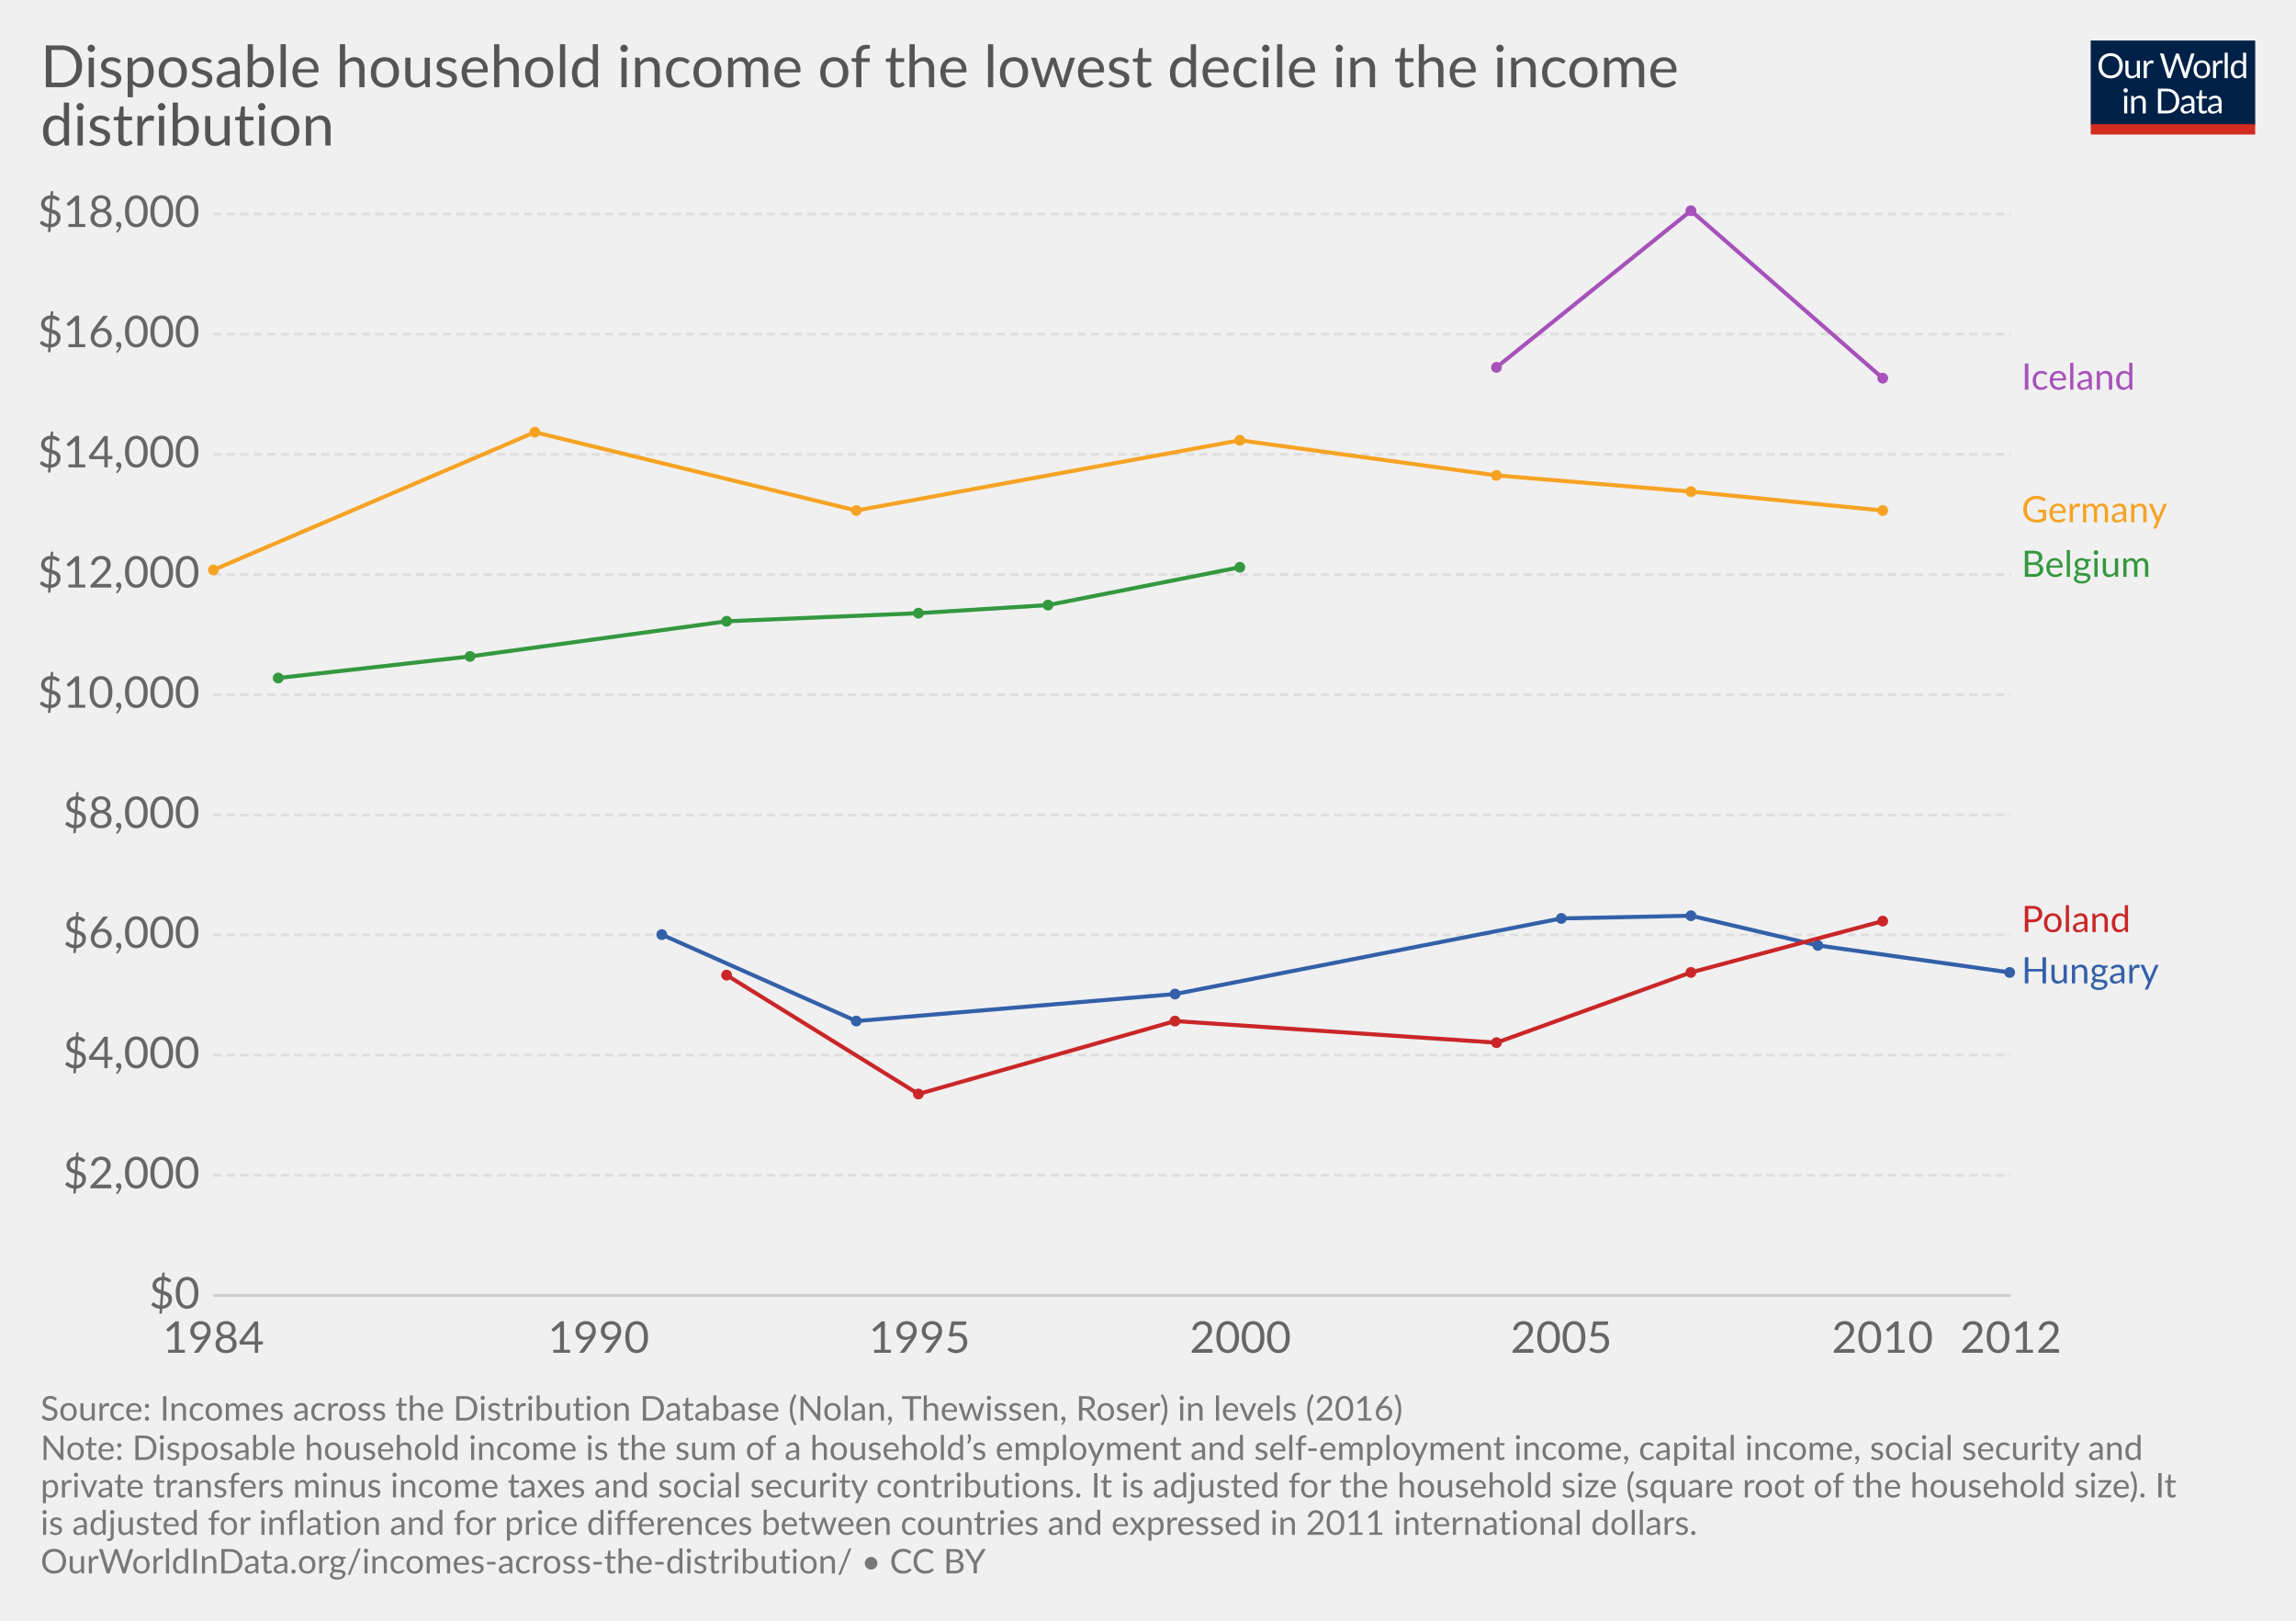
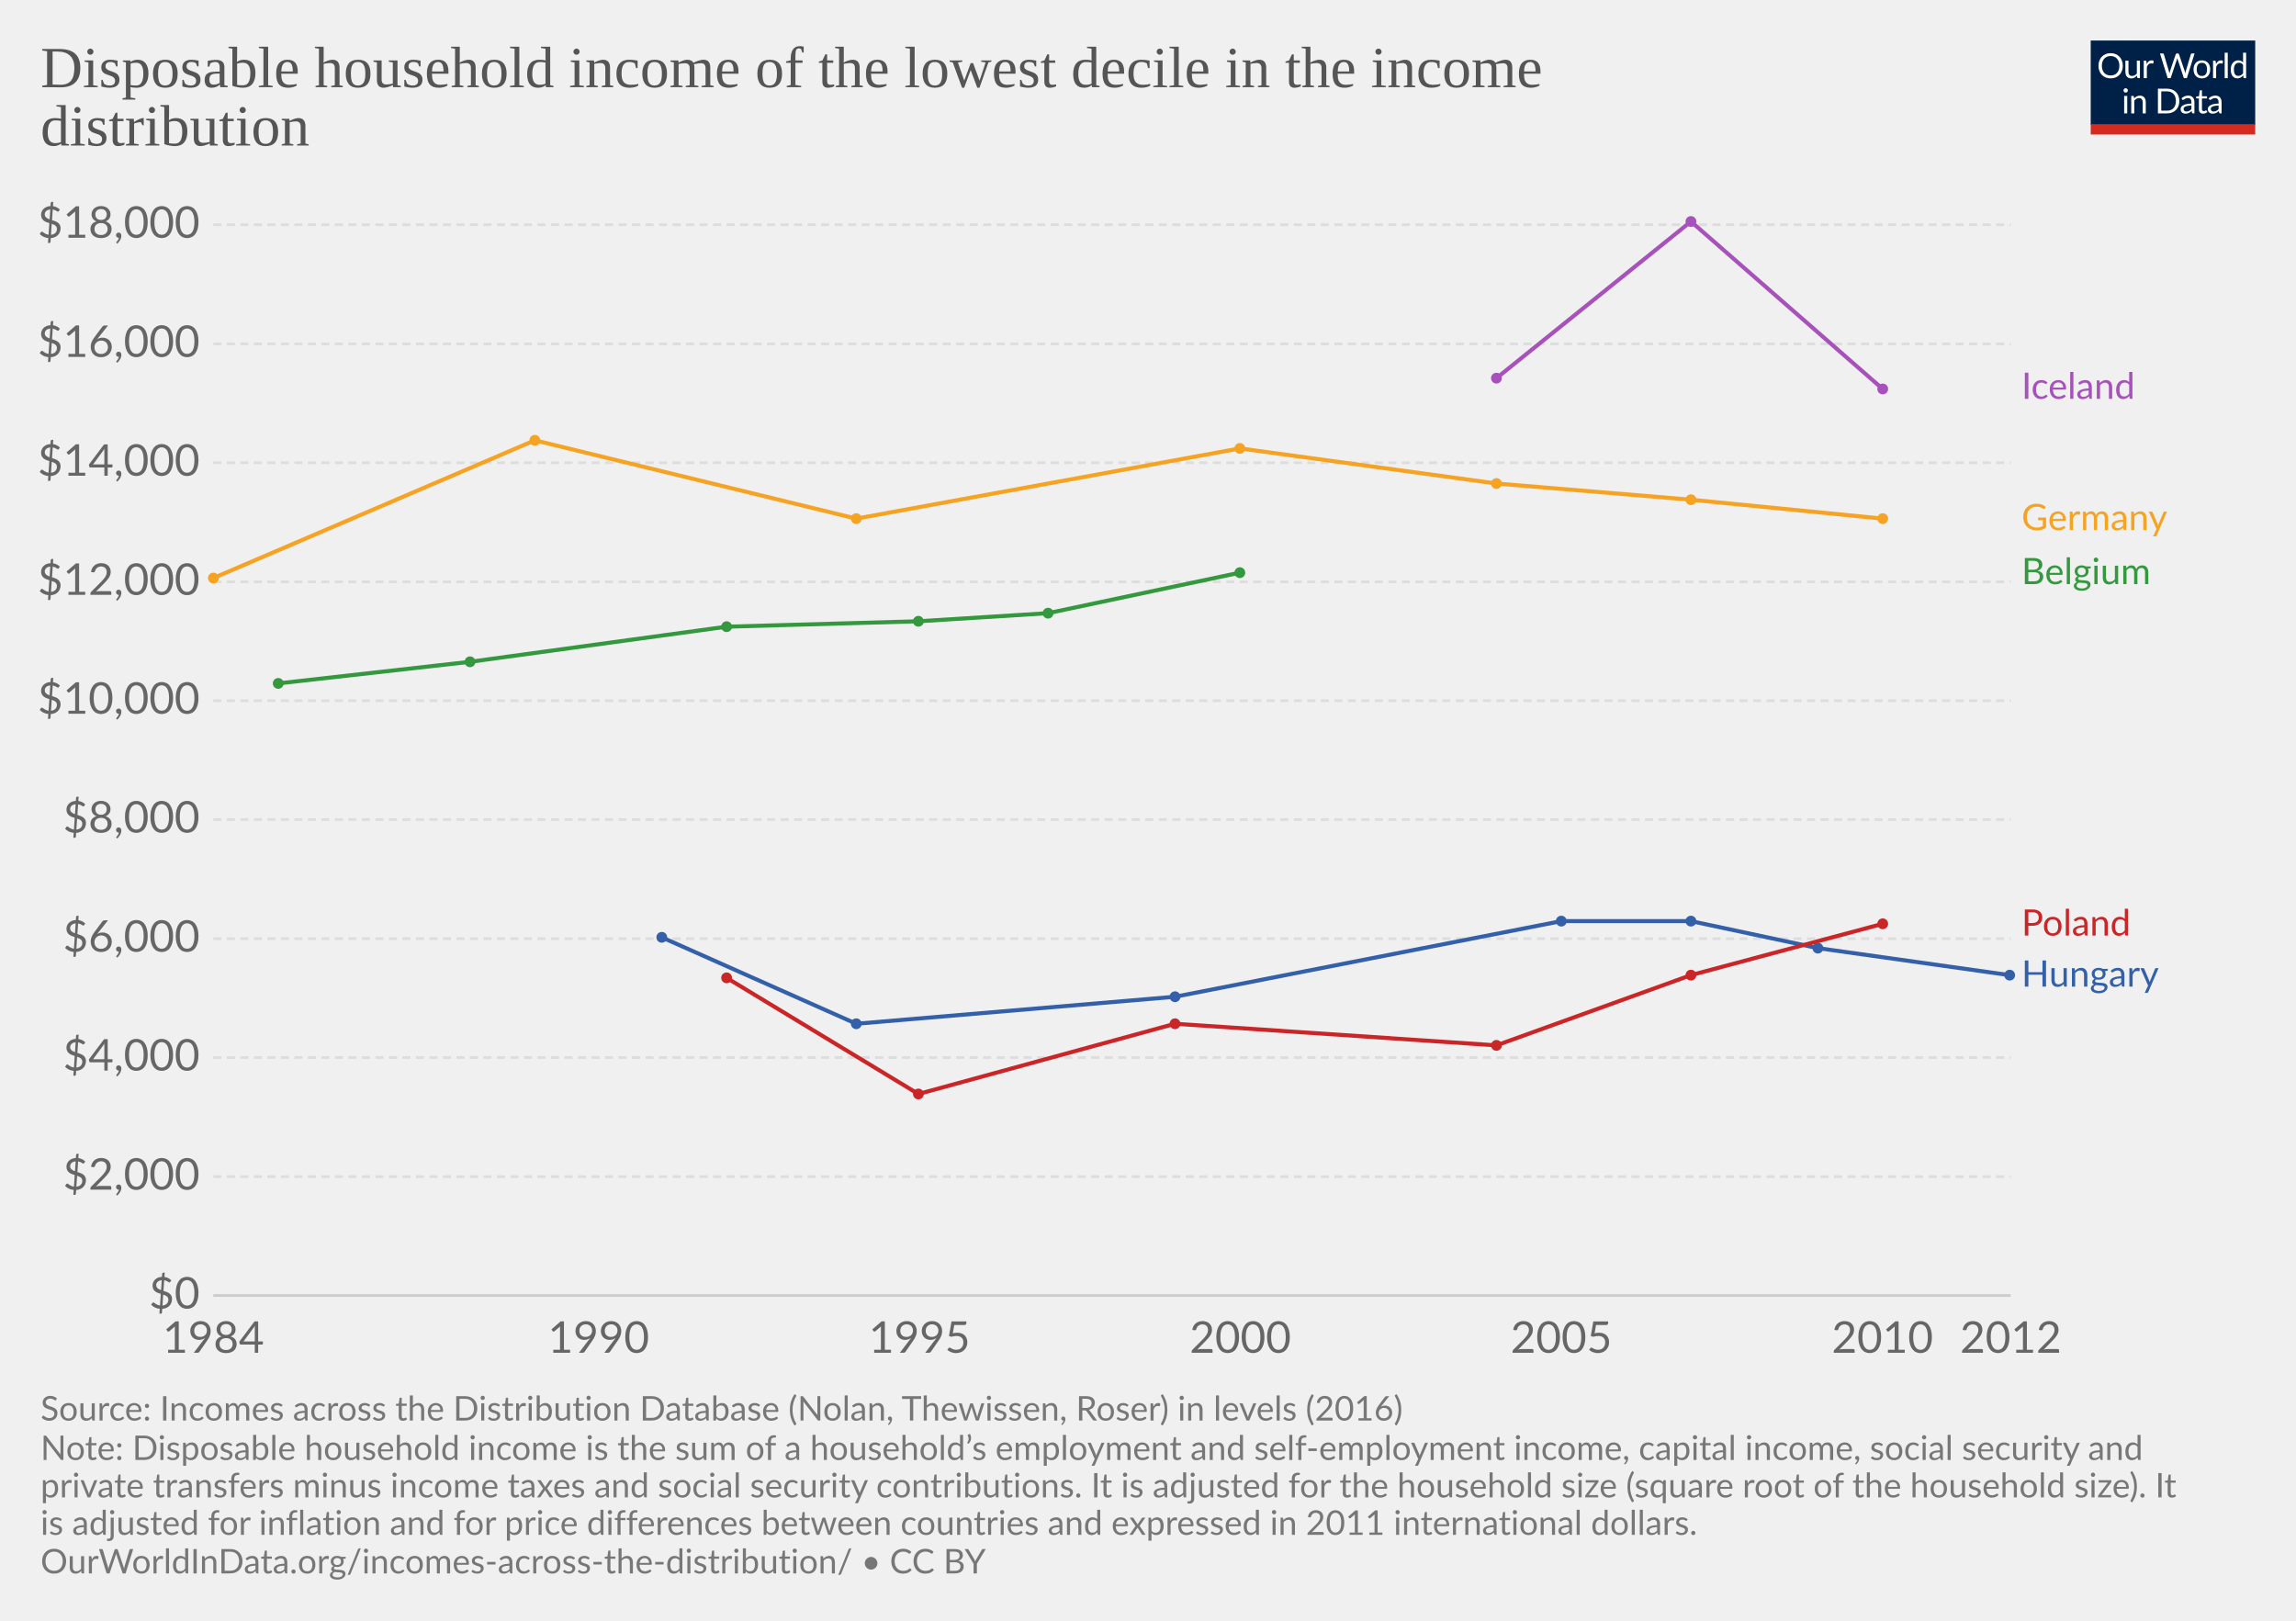
<svg xmlns="http://www.w3.org/2000/svg" version="1.1" style="font-family:Lato, 'Helvetica Neue', Helvetica, Arial, sans-serif;font-size:18px;background-color:white;text-rendering:optimizeLegibility;-webkit-font-smoothing:antialiased" width="850" height="600">
  <g class="HeaderView">
    <g transform="translate(774, 15) scale(0.29)">
      <svg width="210" height="120" viewBox="0 0 210 120" fill="none">
        <g clip-path="url(#clip0)">
          <path d="M0 0H210V107.89H0V0Z" fill="#002147" />
          <path d="M40.979 32.248C40.979 34.609 40.605 36.78 39.857 38.76C39.109 40.725 38.053 42.419 36.689 43.842C35.325 45.265 33.682 46.372 31.761 47.164C29.854 47.941 27.742 48.33 25.425 48.33C23.107 48.33 20.995 47.941 19.089 47.164C17.182 46.372 15.547 45.265 14.183 43.842C12.819 42.419 11.763 40.725 11.015 38.76C10.267 36.78 9.893 34.609 9.893 32.248C9.893 29.887 10.267 27.723 11.015 25.758C11.763 23.778 12.819 22.077 14.183 20.654C15.547 19.217 17.182 18.102 19.089 17.31C20.995 16.518 23.107 16.122 25.425 16.122C27.742 16.122 29.854 16.518 31.761 17.31C33.682 18.102 35.325 19.217 36.689 20.654C38.053 22.077 39.109 23.778 39.857 25.758C40.605 27.723 40.979 29.887 40.979 32.248ZM36.601 32.248C36.601 30.312 36.337 28.574 35.809 27.034C35.281 25.494 34.533 24.196 33.565 23.14C32.597 22.069 31.423 21.248 30.045 20.676C28.666 20.104 27.126 19.818 25.425 19.818C23.738 19.818 22.205 20.104 20.827 20.676C19.448 21.248 18.267 22.069 17.285 23.14C16.317 24.196 15.569 25.494 15.041 27.034C14.513 28.574 14.249 30.312 14.249 32.248C14.249 34.184 14.513 35.922 15.041 37.462C15.569 38.987 16.317 40.285 17.285 41.356C18.267 42.412 19.448 43.226 20.827 43.798C22.205 44.355 23.738 44.634 25.425 44.634C27.126 44.634 28.666 44.355 30.045 43.798C31.423 43.226 32.597 42.412 33.565 41.356C34.533 40.285 35.281 38.987 35.809 37.462C36.337 35.922 36.601 34.184 36.601 32.248ZM62.823 25.714V48H60.491C59.934 48 59.582 47.729 59.435 47.186L59.127 44.788C58.159 45.859 57.074 46.724 55.871 47.384C54.669 48.029 53.29 48.352 51.735 48.352C50.518 48.352 49.44 48.154 48.501 47.758C47.577 47.347 46.8 46.775 46.169 46.042C45.539 45.309 45.062 44.421 44.739 43.38C44.431 42.339 44.277 41.187 44.277 39.926V25.714H48.193V39.926C48.193 41.613 48.575 42.918 49.337 43.842C50.115 44.766 51.295 45.228 52.879 45.228C54.038 45.228 55.116 44.957 56.113 44.414C57.125 43.857 58.057 43.094 58.907 42.126V25.714H62.823ZM71.43 30.18C72.135 28.655 73 27.467 74.027 26.616C75.053 25.751 76.307 25.318 77.789 25.318C78.258 25.318 78.705 25.369 79.131 25.472C79.571 25.575 79.959 25.736 80.297 25.956L80.011 28.882C79.923 29.249 79.703 29.432 79.351 29.432C79.145 29.432 78.845 29.388 78.449 29.3C78.053 29.212 77.605 29.168 77.107 29.168C76.403 29.168 75.772 29.271 75.215 29.476C74.672 29.681 74.181 29.989 73.741 30.4C73.315 30.796 72.927 31.295 72.575 31.896C72.237 32.483 71.929 33.157 71.651 33.92V48H67.713V25.714H69.957C70.382 25.714 70.675 25.795 70.837 25.956C70.998 26.117 71.108 26.396 71.167 26.792L71.43 30.18ZM132.589 16.474L122.755 48H118.927L110.941 23.954C110.867 23.719 110.794 23.47 110.721 23.206C110.662 22.942 110.596 22.663 110.523 22.37C110.449 22.663 110.376 22.942 110.303 23.206C110.23 23.47 110.156 23.719 110.083 23.954L102.053 48H98.225L88.391 16.474H91.933C92.314 16.474 92.629 16.569 92.879 16.76C93.143 16.951 93.311 17.193 93.385 17.486L99.897 39.398C99.999 39.794 100.095 40.219 100.183 40.674C100.285 41.129 100.381 41.613 100.469 42.126C100.571 41.613 100.674 41.129 100.777 40.674C100.894 40.205 101.019 39.779 101.151 39.398L108.565 17.486C108.653 17.237 108.821 17.009 109.071 16.804C109.335 16.584 109.65 16.474 110.017 16.474H111.249C111.63 16.474 111.938 16.569 112.173 16.76C112.407 16.951 112.583 17.193 112.701 17.486L120.093 39.398C120.225 39.779 120.342 40.19 120.445 40.63C120.562 41.07 120.672 41.532 120.775 42.016C120.848 41.532 120.929 41.07 121.017 40.63C121.105 40.19 121.2 39.779 121.303 39.398L127.837 17.486C127.91 17.222 128.072 16.987 128.321 16.782C128.585 16.577 128.9 16.474 129.267 16.474H132.589ZM141.94 25.362C143.568 25.362 145.034 25.633 146.34 26.176C147.645 26.719 148.76 27.489 149.684 28.486C150.608 29.483 151.312 30.693 151.796 32.116C152.294 33.524 152.544 35.101 152.544 36.846C152.544 38.606 152.294 40.19 151.796 41.598C151.312 43.006 150.608 44.209 149.684 45.206C148.76 46.203 147.645 46.973 146.34 47.516C145.034 48.044 143.568 48.308 141.94 48.308C140.297 48.308 138.816 48.044 137.496 47.516C136.19 46.973 135.076 46.203 134.152 45.206C133.228 44.209 132.516 43.006 132.018 41.598C131.534 40.19 131.292 38.606 131.292 36.846C131.292 35.101 131.534 33.524 132.018 32.116C132.516 30.693 133.228 29.483 134.152 28.486C135.076 27.489 136.19 26.719 137.496 26.176C138.816 25.633 140.297 25.362 141.94 25.362ZM141.94 45.25C144.14 45.25 145.782 44.517 146.868 43.05C147.953 41.569 148.496 39.508 148.496 36.868C148.496 34.213 147.953 32.145 146.868 30.664C145.782 29.183 144.14 28.442 141.94 28.442C140.825 28.442 139.85 28.633 139.014 29.014C138.192 29.395 137.503 29.945 136.946 30.664C136.403 31.383 135.992 32.27 135.714 33.326C135.45 34.367 135.318 35.548 135.318 36.868C135.318 39.508 135.86 41.569 136.946 43.05C138.046 44.517 139.71 45.25 141.94 45.25ZM159.908 30.18C160.612 28.655 161.478 27.467 162.504 26.616C163.531 25.751 164.785 25.318 166.266 25.318C166.736 25.318 167.183 25.369 167.608 25.472C168.048 25.575 168.437 25.736 168.774 25.956L168.488 28.882C168.4 29.249 168.18 29.432 167.828 29.432C167.623 29.432 167.322 29.388 166.926 29.3C166.53 29.212 166.083 29.168 165.584 29.168C164.88 29.168 164.25 29.271 163.692 29.476C163.15 29.681 162.658 29.989 162.218 30.4C161.793 30.796 161.404 31.295 161.052 31.896C160.715 32.483 160.407 33.157 160.128 33.92V48H156.19V25.714H158.434C158.86 25.714 159.153 25.795 159.314 25.956C159.476 26.117 159.586 26.396 159.644 26.792L159.908 30.18ZM174.946 15.594V48H171.03V15.594H174.946ZM194.496 31.016C193.763 30.033 192.971 29.351 192.12 28.97C191.269 28.574 190.316 28.376 189.26 28.376C187.192 28.376 185.601 29.117 184.486 30.598C183.371 32.079 182.814 34.191 182.814 36.934C182.814 38.386 182.939 39.633 183.188 40.674C183.437 41.701 183.804 42.551 184.288 43.226C184.772 43.886 185.366 44.37 186.07 44.678C186.774 44.986 187.573 45.14 188.468 45.14C189.759 45.14 190.881 44.847 191.834 44.26C192.802 43.673 193.689 42.845 194.496 41.774V31.016ZM198.412 15.594V48H196.08C195.523 48 195.171 47.729 195.024 47.186L194.672 44.48C193.719 45.624 192.633 46.548 191.416 47.252C190.199 47.956 188.791 48.308 187.192 48.308C185.916 48.308 184.757 48.066 183.716 47.582C182.675 47.083 181.787 46.357 181.054 45.404C180.321 44.451 179.756 43.263 179.36 41.84C178.964 40.417 178.766 38.782 178.766 36.934C178.766 35.291 178.986 33.766 179.426 32.358C179.866 30.935 180.497 29.703 181.318 28.662C182.139 27.621 183.144 26.807 184.332 26.22C185.535 25.619 186.884 25.318 188.38 25.318C189.744 25.318 190.91 25.553 191.878 26.022C192.861 26.477 193.733 27.115 194.496 27.936V15.594H198.412ZM46.614 70.714V93H42.698V70.714H46.614ZM47.45 63.718C47.45 64.099 47.369 64.459 47.208 64.796C47.061 65.119 46.856 65.412 46.592 65.676C46.343 65.925 46.042 66.123 45.69 66.27C45.352 66.417 44.993 66.49 44.612 66.49C44.23 66.49 43.871 66.417 43.534 66.27C43.211 66.123 42.925 65.925 42.676 65.676C42.426 65.412 42.228 65.119 42.082 64.796C41.935 64.459 41.862 64.099 41.862 63.718C41.862 63.337 41.935 62.977 42.082 62.64C42.228 62.288 42.426 61.987 42.676 61.738C42.925 61.474 43.211 61.269 43.534 61.122C43.871 60.975 44.23 60.902 44.612 60.902C44.993 60.902 45.352 60.975 45.69 61.122C46.042 61.269 46.343 61.474 46.592 61.738C46.856 61.987 47.061 62.288 47.208 62.64C47.369 62.977 47.45 63.337 47.45 63.718ZM55.424 73.948C55.908 73.405 56.422 72.914 56.964 72.474C57.507 72.034 58.079 71.66 58.68 71.352C59.296 71.029 59.941 70.787 60.616 70.626C61.306 70.45 62.046 70.362 62.838 70.362C64.055 70.362 65.126 70.567 66.05 70.978C66.989 71.374 67.766 71.946 68.382 72.694C69.013 73.427 69.49 74.315 69.812 75.356C70.135 76.397 70.296 77.549 70.296 78.81V93H66.358V78.81C66.358 77.123 65.969 75.818 65.192 74.894C64.43 73.955 63.264 73.486 61.694 73.486C60.535 73.486 59.45 73.765 58.438 74.322C57.441 74.879 56.517 75.635 55.666 76.588V93H51.728V70.714H54.082C54.639 70.714 54.984 70.985 55.116 71.528L55.424 73.948ZM113.129 77.248C113.129 79.609 112.755 81.758 112.007 83.694C111.259 85.63 110.203 87.287 108.839 88.666C107.475 90.045 105.832 91.115 103.911 91.878C102.004 92.626 99.892 93 97.575 93H85.805V61.474H97.575C99.892 61.474 102.004 61.855 103.911 62.618C105.832 63.366 107.475 64.437 108.839 65.83C110.203 67.209 111.259 68.866 112.007 70.802C112.755 72.738 113.129 74.887 113.129 77.248ZM108.751 77.248C108.751 75.312 108.487 73.581 107.959 72.056C107.431 70.531 106.683 69.24 105.715 68.184C104.747 67.128 103.574 66.321 102.195 65.764C100.816 65.207 99.276 64.928 97.575 64.928H90.073V89.546H97.575C99.276 89.546 100.816 89.267 102.195 88.71C103.574 88.153 104.747 87.353 105.715 86.312C106.683 85.256 107.431 83.965 107.959 82.44C108.487 80.915 108.751 79.184 108.751 77.248ZM128.553 82.968C126.749 83.027 125.209 83.173 123.933 83.408C122.672 83.628 121.638 83.921 120.831 84.288C120.039 84.655 119.46 85.087 119.093 85.586C118.741 86.085 118.565 86.642 118.565 87.258C118.565 87.845 118.661 88.351 118.851 88.776C119.042 89.201 119.299 89.553 119.621 89.832C119.959 90.096 120.347 90.294 120.787 90.426C121.242 90.543 121.726 90.602 122.239 90.602C122.929 90.602 123.559 90.536 124.131 90.404C124.703 90.257 125.239 90.052 125.737 89.788C126.251 89.524 126.735 89.209 127.189 88.842C127.659 88.475 128.113 88.057 128.553 87.588V82.968ZM115.903 73.86C117.135 72.672 118.463 71.785 119.885 71.198C121.308 70.611 122.885 70.318 124.615 70.318C125.862 70.318 126.969 70.523 127.937 70.934C128.905 71.345 129.719 71.917 130.379 72.65C131.039 73.383 131.538 74.271 131.875 75.312C132.213 76.353 132.381 77.497 132.381 78.744V93H130.643C130.262 93 129.969 92.941 129.763 92.824C129.558 92.692 129.397 92.443 129.279 92.076L128.839 89.964C128.253 90.507 127.681 90.991 127.123 91.416C126.566 91.827 125.979 92.179 125.363 92.472C124.747 92.751 124.087 92.963 123.383 93.11C122.694 93.271 121.924 93.352 121.073 93.352C120.208 93.352 119.394 93.235 118.631 93C117.869 92.751 117.201 92.384 116.629 91.9C116.072 91.416 115.625 90.807 115.287 90.074C114.965 89.326 114.803 88.446 114.803 87.434C114.803 86.554 115.045 85.711 115.529 84.904C116.013 84.083 116.798 83.357 117.883 82.726C118.969 82.095 120.384 81.582 122.129 81.186C123.875 80.775 126.016 80.541 128.553 80.482V78.744C128.553 77.013 128.179 75.708 127.431 74.828C126.683 73.933 125.591 73.486 124.153 73.486C123.185 73.486 122.371 73.611 121.711 73.86C121.066 74.095 120.501 74.366 120.017 74.674C119.548 74.967 119.137 75.239 118.785 75.488C118.448 75.723 118.111 75.84 117.773 75.84C117.509 75.84 117.282 75.774 117.091 75.642C116.901 75.495 116.739 75.319 116.607 75.114L115.903 73.86ZM143.568 93.352C141.808 93.352 140.451 92.861 139.498 91.878C138.559 90.895 138.09 89.48 138.09 87.632V73.992H135.406C135.171 73.992 134.973 73.926 134.812 73.794C134.65 73.647 134.57 73.427 134.57 73.134V71.572L138.222 71.11L139.124 64.224C139.168 64.004 139.263 63.828 139.41 63.696C139.571 63.549 139.776 63.476 140.026 63.476H142.006V71.154H148.452V73.992H142.006V87.368C142.006 88.307 142.233 89.003 142.688 89.458C143.142 89.913 143.729 90.14 144.448 90.14C144.858 90.14 145.21 90.089 145.504 89.986C145.812 89.869 146.076 89.744 146.296 89.612C146.516 89.48 146.699 89.363 146.846 89.26C147.007 89.143 147.146 89.084 147.264 89.084C147.469 89.084 147.652 89.209 147.814 89.458L148.958 91.328C148.283 91.959 147.469 92.457 146.516 92.824C145.562 93.176 144.58 93.352 143.568 93.352ZM163.253 82.968C161.449 83.027 159.909 83.173 158.633 83.408C157.372 83.628 156.338 83.921 155.531 84.288C154.739 84.655 154.16 85.087 153.793 85.586C153.441 86.085 153.265 86.642 153.265 87.258C153.265 87.845 153.36 88.351 153.551 88.776C153.742 89.201 153.998 89.553 154.321 89.832C154.658 90.096 155.047 90.294 155.487 90.426C155.942 90.543 156.426 90.602 156.939 90.602C157.628 90.602 158.259 90.536 158.831 90.404C159.403 90.257 159.938 90.052 160.437 89.788C160.95 89.524 161.434 89.209 161.889 88.842C162.358 88.475 162.813 88.057 163.253 87.588V82.968ZM150.603 73.86C151.835 72.672 153.162 71.785 154.585 71.198C156.008 70.611 157.584 70.318 159.315 70.318C160.562 70.318 161.669 70.523 162.637 70.934C163.605 71.345 164.419 71.917 165.079 72.65C165.739 73.383 166.238 74.271 166.575 75.312C166.912 76.353 167.081 77.497 167.081 78.744V93H165.343C164.962 93 164.668 92.941 164.463 92.824C164.258 92.692 164.096 92.443 163.979 92.076L163.539 89.964C162.952 90.507 162.38 90.991 161.823 91.416C161.266 91.827 160.679 92.179 160.063 92.472C159.447 92.751 158.787 92.963 158.083 93.11C157.394 93.271 156.624 93.352 155.773 93.352C154.908 93.352 154.094 93.235 153.331 93C152.568 92.751 151.901 92.384 151.329 91.9C150.772 91.416 150.324 90.807 149.987 90.074C149.664 89.326 149.503 88.446 149.503 87.434C149.503 86.554 149.745 85.711 150.229 84.904C150.713 84.083 151.498 83.357 152.583 82.726C153.668 82.095 155.084 81.582 156.829 81.186C158.574 80.775 160.716 80.541 163.253 80.482V78.744C163.253 77.013 162.879 75.708 162.131 74.828C161.383 73.933 160.29 73.486 158.853 73.486C157.885 73.486 157.071 73.611 156.411 73.86C155.766 74.095 155.201 74.366 154.717 74.674C154.248 74.967 153.837 75.239 153.485 75.488C153.148 75.723 152.81 75.84 152.473 75.84C152.209 75.84 151.982 75.774 151.791 75.642C151.6 75.495 151.439 75.319 151.307 75.114L150.603 73.86Z" fill="white" />
          <rect y="106.789" width="210" height="13.211" fill="#D42B21" />
        </g>
        <defs>
          <clipPath id="clip0">
            <rect width="210" height="120" fill="white" />
          </clipPath>
        </defs>
      </svg>
    </g>
-     <a href="https://ourworldindata.org/grapher/1st-d" target="_blank">
+     <a href="https://ourworldindata.org/grapher/1st-d" style="font-family:&quot;Playfair Display&quot;, Georgia, &quot;Times New Roman&quot;, serif" target="_blank">
      <text font-size="21.60" x="15.0" y="32.3" fill="#555">
        <tspan x="15" y="32.28">Disposable household income  of the lowest decile in the income</tspan>
        <tspan x="15" y="53.88">distribution</tspan>
      </text>
    </a>
  </g>
  <g class="LineChart">
    <defs>
      <clipPath id="boundsClip-9">
-         <rect x="68.968" y="0" width="830" height="845.4" />
+         <rect x="68.968" y="0" width="830" height="837.4" />
      </clipPath>
    </defs>
    <g class="AxisBoxView">
      <g class="HorizontalAxis">
        <text x="79" y="500.8" fill="#666" text-anchor="middle" font-size="16.2">1984</text>
        <text x="221.6" y="500.8" fill="#666" text-anchor="middle" font-size="16.2">1990</text>
        <text x="340.4" y="500.8" fill="#666" text-anchor="middle" font-size="16.2">1995</text>
        <text x="459.2" y="500.8" fill="#666" text-anchor="middle" font-size="16.2">2000</text>
        <text x="578" y="500.8" fill="#666" text-anchor="middle" font-size="16.2">2005</text>
        <text x="696.9" y="500.8" fill="#666" text-anchor="middle" font-size="16.2">2010</text>
        <text x="744.4" y="500.8" fill="#666" text-anchor="middle" font-size="16.2">2012</text>
      </g>
      <g class="VerticalAxis">
        <text x="73.97" y="479.6" fill="#666" dominant-baseline="middle" text-anchor="end" font-size="16.2">$0</text>
-         <text x="73.97" y="435.1" fill="#666" dominant-baseline="middle" text-anchor="end" font-size="16.2">$2,000</text>
-         <text x="73.97" y="390.6" fill="#666" dominant-baseline="middle" text-anchor="end" font-size="16.2">$4,000</text>
-         <text x="73.97" y="346.1" fill="#666" dominant-baseline="middle" text-anchor="end" font-size="16.2">$6,000</text>
-         <text x="73.97" y="301.7" fill="#666" dominant-baseline="middle" text-anchor="end" font-size="16.2">$8,000</text>
-         <text x="73.97" y="257.2" fill="#666" dominant-baseline="middle" text-anchor="end" font-size="16.2">$10,000</text>
-         <text x="73.97" y="212.7" fill="#666" dominant-baseline="middle" text-anchor="end" font-size="16.2">$12,000</text>
-         <text x="73.97" y="168.2" fill="#666" dominant-baseline="middle" text-anchor="end" font-size="16.2">$14,000</text>
-         <text x="73.97" y="123.7" fill="#666" dominant-baseline="middle" text-anchor="end" font-size="16.2">$16,000</text>
-         <text x="73.97" y="79.2" fill="#666" dominant-baseline="middle" text-anchor="end" font-size="16.2">$18,000</text>
+         <text x="73.97" y="435.6" fill="#666" dominant-baseline="middle" text-anchor="end" font-size="16.2">$2,000</text>
+         <text x="73.97" y="391.5" fill="#666" dominant-baseline="middle" text-anchor="end" font-size="16.2">$4,000</text>
+         <text x="73.97" y="347.5" fill="#666" dominant-baseline="middle" text-anchor="end" font-size="16.2">$6,000</text>
+         <text x="73.97" y="303.4" fill="#666" dominant-baseline="middle" text-anchor="end" font-size="16.2">$8,000</text>
+         <text x="73.97" y="259.4" fill="#666" dominant-baseline="middle" text-anchor="end" font-size="16.2">$10,000</text>
+         <text x="73.97" y="215.4" fill="#666" dominant-baseline="middle" text-anchor="end" font-size="16.2">$12,000</text>
+         <text x="73.97" y="171.3" fill="#666" dominant-baseline="middle" text-anchor="end" font-size="16.2">$14,000</text>
+         <text x="73.97" y="127.3" fill="#666" dominant-baseline="middle" text-anchor="end" font-size="16.2">$16,000</text>
+         <text x="73.97" y="83.2" fill="#666" dominant-baseline="middle" text-anchor="end" font-size="16.2">$18,000</text>
      </g>
      <g class="AxisGridLines">
        <line x1="78.97" y1="479.6" x2="744.38" y2="479.6" stroke="#ccc" />
-         <line x1="78.97" y1="435.1" x2="744.38" y2="435.1" stroke="#ddd" stroke-dasharray="3,2" />
-         <line x1="78.97" y1="390.6" x2="744.38" y2="390.6" stroke="#ddd" stroke-dasharray="3,2" />
-         <line x1="78.97" y1="346.1" x2="744.38" y2="346.1" stroke="#ddd" stroke-dasharray="3,2" />
-         <line x1="78.97" y1="301.7" x2="744.38" y2="301.7" stroke="#ddd" stroke-dasharray="3,2" />
-         <line x1="78.97" y1="257.2" x2="744.38" y2="257.2" stroke="#ddd" stroke-dasharray="3,2" />
-         <line x1="78.97" y1="212.7" x2="744.38" y2="212.7" stroke="#ddd" stroke-dasharray="3,2" />
-         <line x1="78.97" y1="168.2" x2="744.38" y2="168.2" stroke="#ddd" stroke-dasharray="3,2" />
-         <line x1="78.97" y1="123.7" x2="744.38" y2="123.7" stroke="#ddd" stroke-dasharray="3,2" />
-         <line x1="78.97" y1="79.2" x2="744.38" y2="79.2" stroke="#ddd" stroke-dasharray="3,2" />
+         <line x1="78.97" y1="435.6" x2="744.38" y2="435.6" stroke="#ddd" stroke-dasharray="3,2" />
+         <line x1="78.97" y1="391.5" x2="744.38" y2="391.5" stroke="#ddd" stroke-dasharray="3,2" />
+         <line x1="78.97" y1="347.5" x2="744.38" y2="347.5" stroke="#ddd" stroke-dasharray="3,2" />
+         <line x1="78.97" y1="303.4" x2="744.38" y2="303.4" stroke="#ddd" stroke-dasharray="3,2" />
+         <line x1="78.97" y1="259.4" x2="744.38" y2="259.4" stroke="#ddd" stroke-dasharray="3,2" />
+         <line x1="78.97" y1="215.4" x2="744.38" y2="215.4" stroke="#ddd" stroke-dasharray="3,2" />
+         <line x1="78.97" y1="171.3" x2="744.38" y2="171.3" stroke="#ddd" stroke-dasharray="3,2" />
+         <line x1="78.97" y1="127.3" x2="744.38" y2="127.3" stroke="#ddd" stroke-dasharray="3,2" />
+         <line x1="78.97" y1="83.2" x2="744.38" y2="83.2" stroke="#ddd" stroke-dasharray="3,2" />
      </g>
    </g>
    <g clip-path="url(#boundsClip-9)">
      <g class="HeightedLegend" style="cursor:pointer">
        <g class="legendMark">
-           <rect x="744.38" y="133.45" width="78.74" height="13.5" fill="#fff" opacity="0" />
-           <text font-size="13.50" x="748.4" y="144.3" fill="#a652ba">
-             <tspan x="748.38" y="144.25">Iceland</tspan>
+           <rect x="744.38" y="136.85" width="78.74" height="13.5" fill="#fff" opacity="0" />
+           <text font-size="13.50" x="748.4" y="147.7" fill="#a652ba">
+             <tspan x="748.38" y="147.65">Iceland</tspan>
          </text>
        </g>
        <g class="legendMark">
-           <rect x="744.38" y="182.55" width="90.62" height="13.5" fill="#fff" opacity="0" />
-           <text font-size="13.50" x="748.4" y="193.4" fill="#f6a324">
-             <tspan x="748.38" y="193.35">Germany</tspan>
+           <rect x="744.38" y="185.45" width="90.62" height="13.5" fill="#fff" opacity="0" />
+           <text font-size="13.50" x="748.4" y="196.3" fill="#f6a324">
+             <tspan x="748.38" y="196.25">Germany</tspan>
          </text>
        </g>
        <g class="legendMark">
-           <rect x="744.38" y="202.75" width="83.87" height="13.5" fill="#fff" opacity="0" />
-           <text font-size="13.50" x="748.4" y="213.6" fill="#34983f">
-             <tspan x="748.38" y="213.55">Belgium</tspan>
+           <rect x="744.38" y="205.45" width="83.87" height="13.5" fill="#fff" opacity="0" />
+           <text font-size="13.50" x="748.4" y="216.3" fill="#34983f">
+             <tspan x="748.38" y="216.25">Belgium</tspan>
          </text>
        </g>
        <g class="legendMark">
-           <rect x="744.38" y="334.25" width="77.255" height="13.5" fill="#fff" opacity="0" />
-           <text font-size="13.50" x="748.4" y="345.1" fill="#ca2628">
-             <tspan x="748.38" y="345.05">Poland</tspan>
+           <rect x="744.38" y="335.55" width="77.255" height="13.5" fill="#fff" opacity="0" />
+           <text font-size="13.50" x="748.4" y="346.4" fill="#ca2628">
+             <tspan x="748.38" y="346.35">Poland</tspan>
          </text>
        </g>
        <g class="legendMark">
-           <rect x="744.38" y="353.25" width="86.165" height="13.5" fill="#fff" opacity="0" />
-           <text font-size="13.50" x="748.4" y="364.1" fill="#3360a9">
-             <tspan x="748.38" y="364.05">Hungary</tspan>
+           <rect x="744.38" y="354.45" width="86.165" height="13.5" fill="#fff" opacity="0" />
+           <text font-size="13.50" x="748.4" y="365.3" fill="#3360a9">
+             <tspan x="748.38" y="365.25">Hungary</tspan>
          </text>
        </g>
      </g>
      <g class="Lines">
-         <rect x="79" y="78" width="665" height="402" fill="rgba(255,255,255,0)" opacity="0" />
+         <rect x="79" y="82" width="665" height="398" fill="rgba(255,255,255,0)" opacity="0" />
        <g class="key-Iceland_0">
-           <path stroke="#a652ba" stroke-linecap="round" d="M554 136L626 78L697 140" fill="none" stroke-width="1.5" />
+           <path stroke="#a652ba" stroke-linecap="round" d="M554 140L626 82L697 144" fill="none" stroke-width="1.5" />
          <g fill="#a652ba">
-             <circle cx="554" cy="136" r="2" />
-             <circle cx="626" cy="78" r="2" />
-             <circle cx="697" cy="140" r="2" />
+             <circle cx="554" cy="140" r="2" />
+             <circle cx="626" cy="82" r="2" />
+             <circle cx="697" cy="144" r="2" />
          </g>
        </g>
        <g class="key-Hungary_0">
-           <path stroke="#3360a9" stroke-linecap="round" d="M245 346L317 378L435 368L578 340L626 339L673 350L744 360" fill="none" stroke-width="1.5" />
+           <path stroke="#3360a9" stroke-linecap="round" d="M245 347L317 379L435 369L578 341L626 341L673 351L744 361" fill="none" stroke-width="1.5" />
          <g fill="#3360a9">
-             <circle cx="245" cy="346" r="2" />
-             <circle cx="317" cy="378" r="2" />
-             <circle cx="435" cy="368" r="2" />
-             <circle cx="578" cy="340" r="2" />
-             <circle cx="626" cy="339" r="2" />
-             <circle cx="673" cy="350" r="2" />
-             <circle cx="744" cy="360" r="2" />
+             <circle cx="245" cy="347" r="2" />
+             <circle cx="317" cy="379" r="2" />
+             <circle cx="435" cy="369" r="2" />
+             <circle cx="578" cy="341" r="2" />
+             <circle cx="626" cy="341" r="2" />
+             <circle cx="673" cy="351" r="2" />
+             <circle cx="744" cy="361" r="2" />
          </g>
        </g>
        <g class="key-Poland_0">
-           <path stroke="#ca2628" stroke-linecap="round" d="M269 361L340 405L435 378L554 386L626 360L697 341" fill="none" stroke-width="1.5" />
+           <path stroke="#ca2628" stroke-linecap="round" d="M269 362L340 405L435 379L554 387L626 361L697 342" fill="none" stroke-width="1.5" />
          <g fill="#ca2628">
-             <circle cx="269" cy="361" r="2" />
+             <circle cx="269" cy="362" r="2" />
            <circle cx="340" cy="405" r="2" />
-             <circle cx="435" cy="378" r="2" />
-             <circle cx="554" cy="386" r="2" />
-             <circle cx="626" cy="360" r="2" />
-             <circle cx="697" cy="341" r="2" />
+             <circle cx="435" cy="379" r="2" />
+             <circle cx="554" cy="387" r="2" />
+             <circle cx="626" cy="361" r="2" />
+             <circle cx="697" cy="342" r="2" />
          </g>
        </g>
        <g class="key-Germany_0">
-           <path stroke="#f6a324" stroke-linecap="round" d="M79 211L198 160L317 189L459 163L554 176L626 182L697 189" fill="none" stroke-width="1.5" />
+           <path stroke="#f6a324" stroke-linecap="round" d="M79 214L198 163L317 192L459 166L554 179L626 185L697 192" fill="none" stroke-width="1.5" />
          <g fill="#f6a324">
-             <circle cx="79" cy="211" r="2" />
-             <circle cx="198" cy="160" r="2" />
-             <circle cx="317" cy="189" r="2" />
-             <circle cx="459" cy="163" r="2" />
-             <circle cx="554" cy="176" r="2" />
-             <circle cx="626" cy="182" r="2" />
-             <circle cx="697" cy="189" r="2" />
+             <circle cx="79" cy="214" r="2" />
+             <circle cx="198" cy="163" r="2" />
+             <circle cx="317" cy="192" r="2" />
+             <circle cx="459" cy="166" r="2" />
+             <circle cx="554" cy="179" r="2" />
+             <circle cx="626" cy="185" r="2" />
+             <circle cx="697" cy="192" r="2" />
          </g>
        </g>
        <g class="key-Belgium_0">
-           <path stroke="#34983f" stroke-linecap="round" d="M103 251L174 243L269 230L340 227L388 224L459 210" fill="none" stroke-width="1.5" />
+           <path stroke="#34983f" stroke-linecap="round" d="M103 253L174 245L269 232L340 230L388 227L459 212" fill="none" stroke-width="1.5" />
          <g fill="#34983f">
-             <circle cx="103" cy="251" r="2" />
-             <circle cx="174" cy="243" r="2" />
-             <circle cx="269" cy="230" r="2" />
-             <circle cx="340" cy="227" r="2" />
-             <circle cx="388" cy="224" r="2" />
-             <circle cx="459" cy="210" r="2" />
+             <circle cx="103" cy="253" r="2" />
+             <circle cx="174" cy="245" r="2" />
+             <circle cx="269" cy="232" r="2" />
+             <circle cx="340" cy="230" r="2" />
+             <circle cx="388" cy="227" r="2" />
+             <circle cx="459" cy="212" r="2" />
          </g>
        </g>
      </g>
    </g>
  </g>
  <g class="SourcesFooter" style="fill:#777">
    <g class="clickable" style="fill:#777">
      <text font-size="12.60" x="15.0" y="525.9">
        <tspan x="15" y="525.88">Source: Incomes across the Distribution Database (Nolan, Thewissen, Roser) in levels (2016)</tspan>
      </text>
    </g>
    <text font-size="12.60" x="15.0" y="540.5">
      <tspan x="15" y="540.48">Note: Disposable household income is the sum of a household’s employment and self-employment income, capital income, social security and</tspan>
      <tspan x="15" y="554.34">private transfers minus income taxes and social security contributions. It is adjusted for the household size (square root of the household size). It</tspan>
      <tspan x="15" y="568.2">is adjusted for inflation and for price differences between countries and expressed in 2011 international dollars.</tspan>
    </text>
    <text font-size="12.60" x="15.0" y="582.5">
      <tspan x="15" y="582.48">
        <a target="_blank" style="fill: #777;" href="https://ourworldindata.org/incomes-across-the-distribution/">OurWorldInData.org/incomes-across-the-distribution/</a> • <a style="fill: #777;" class="cclogo" href="http://creativecommons.org/licenses/by/4.0/deed.en_US" target="_blank">CC BY</a>
      </tspan>
    </text>
  </g>
</svg>
